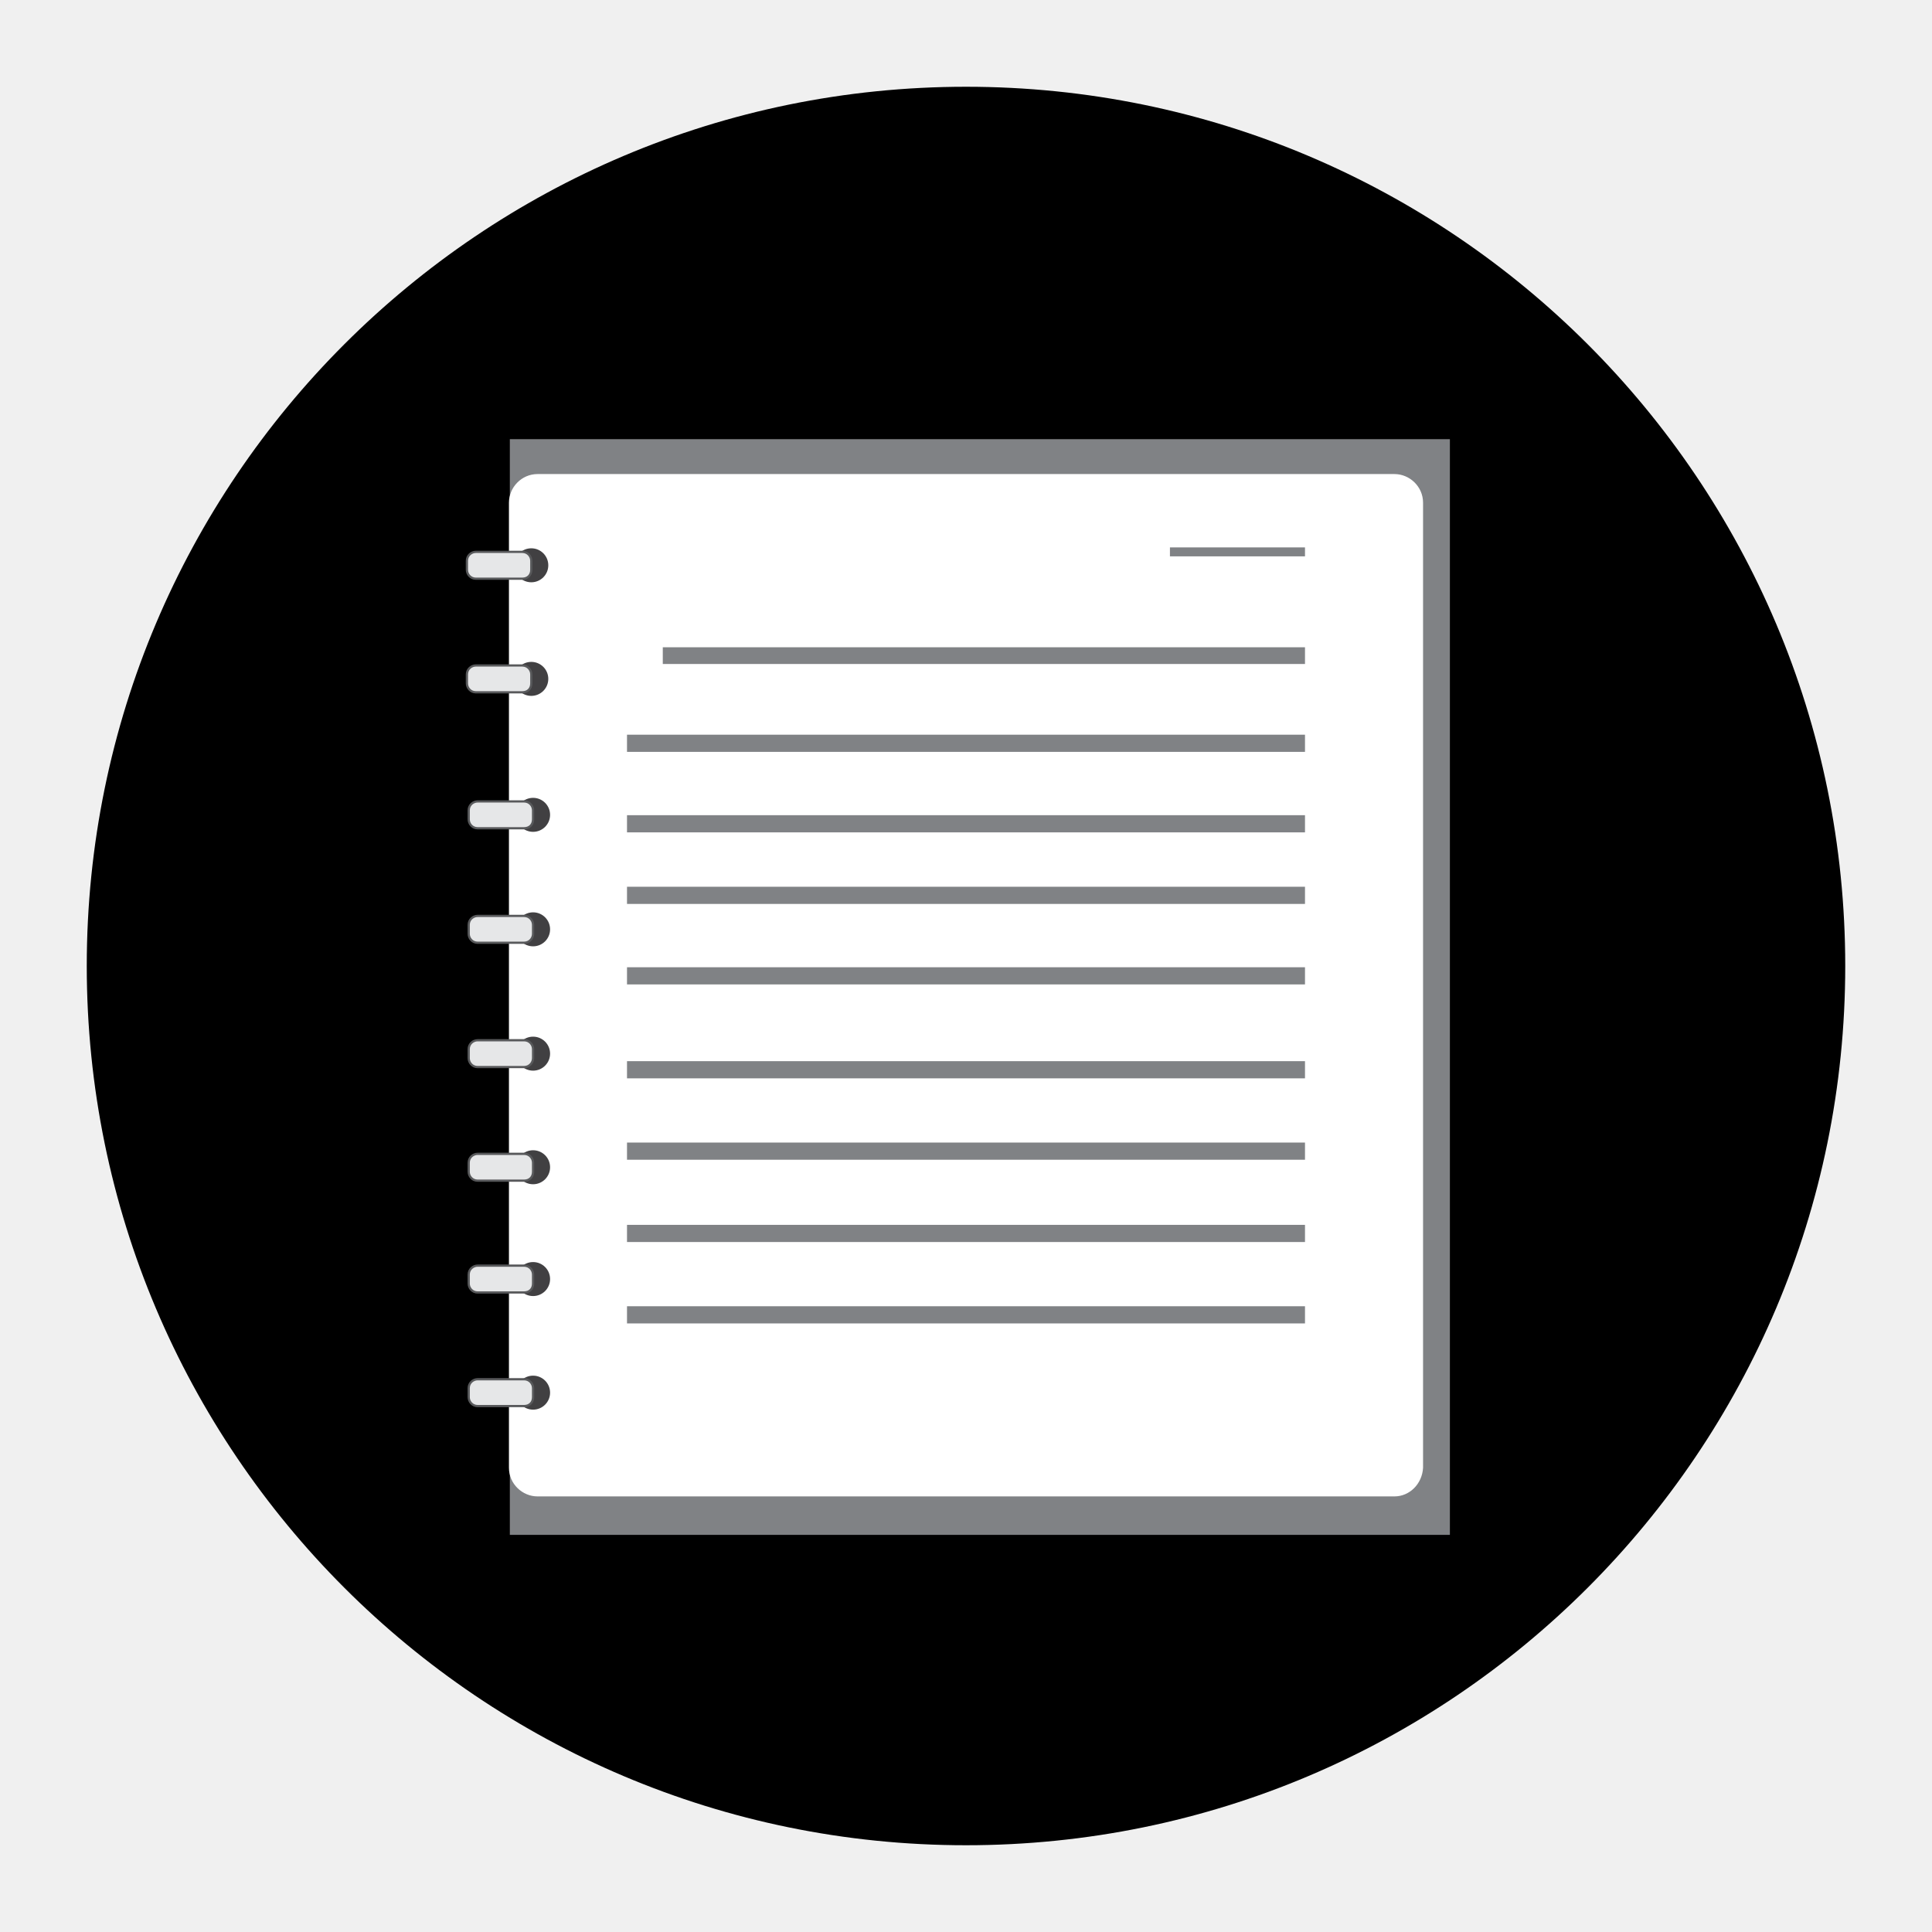
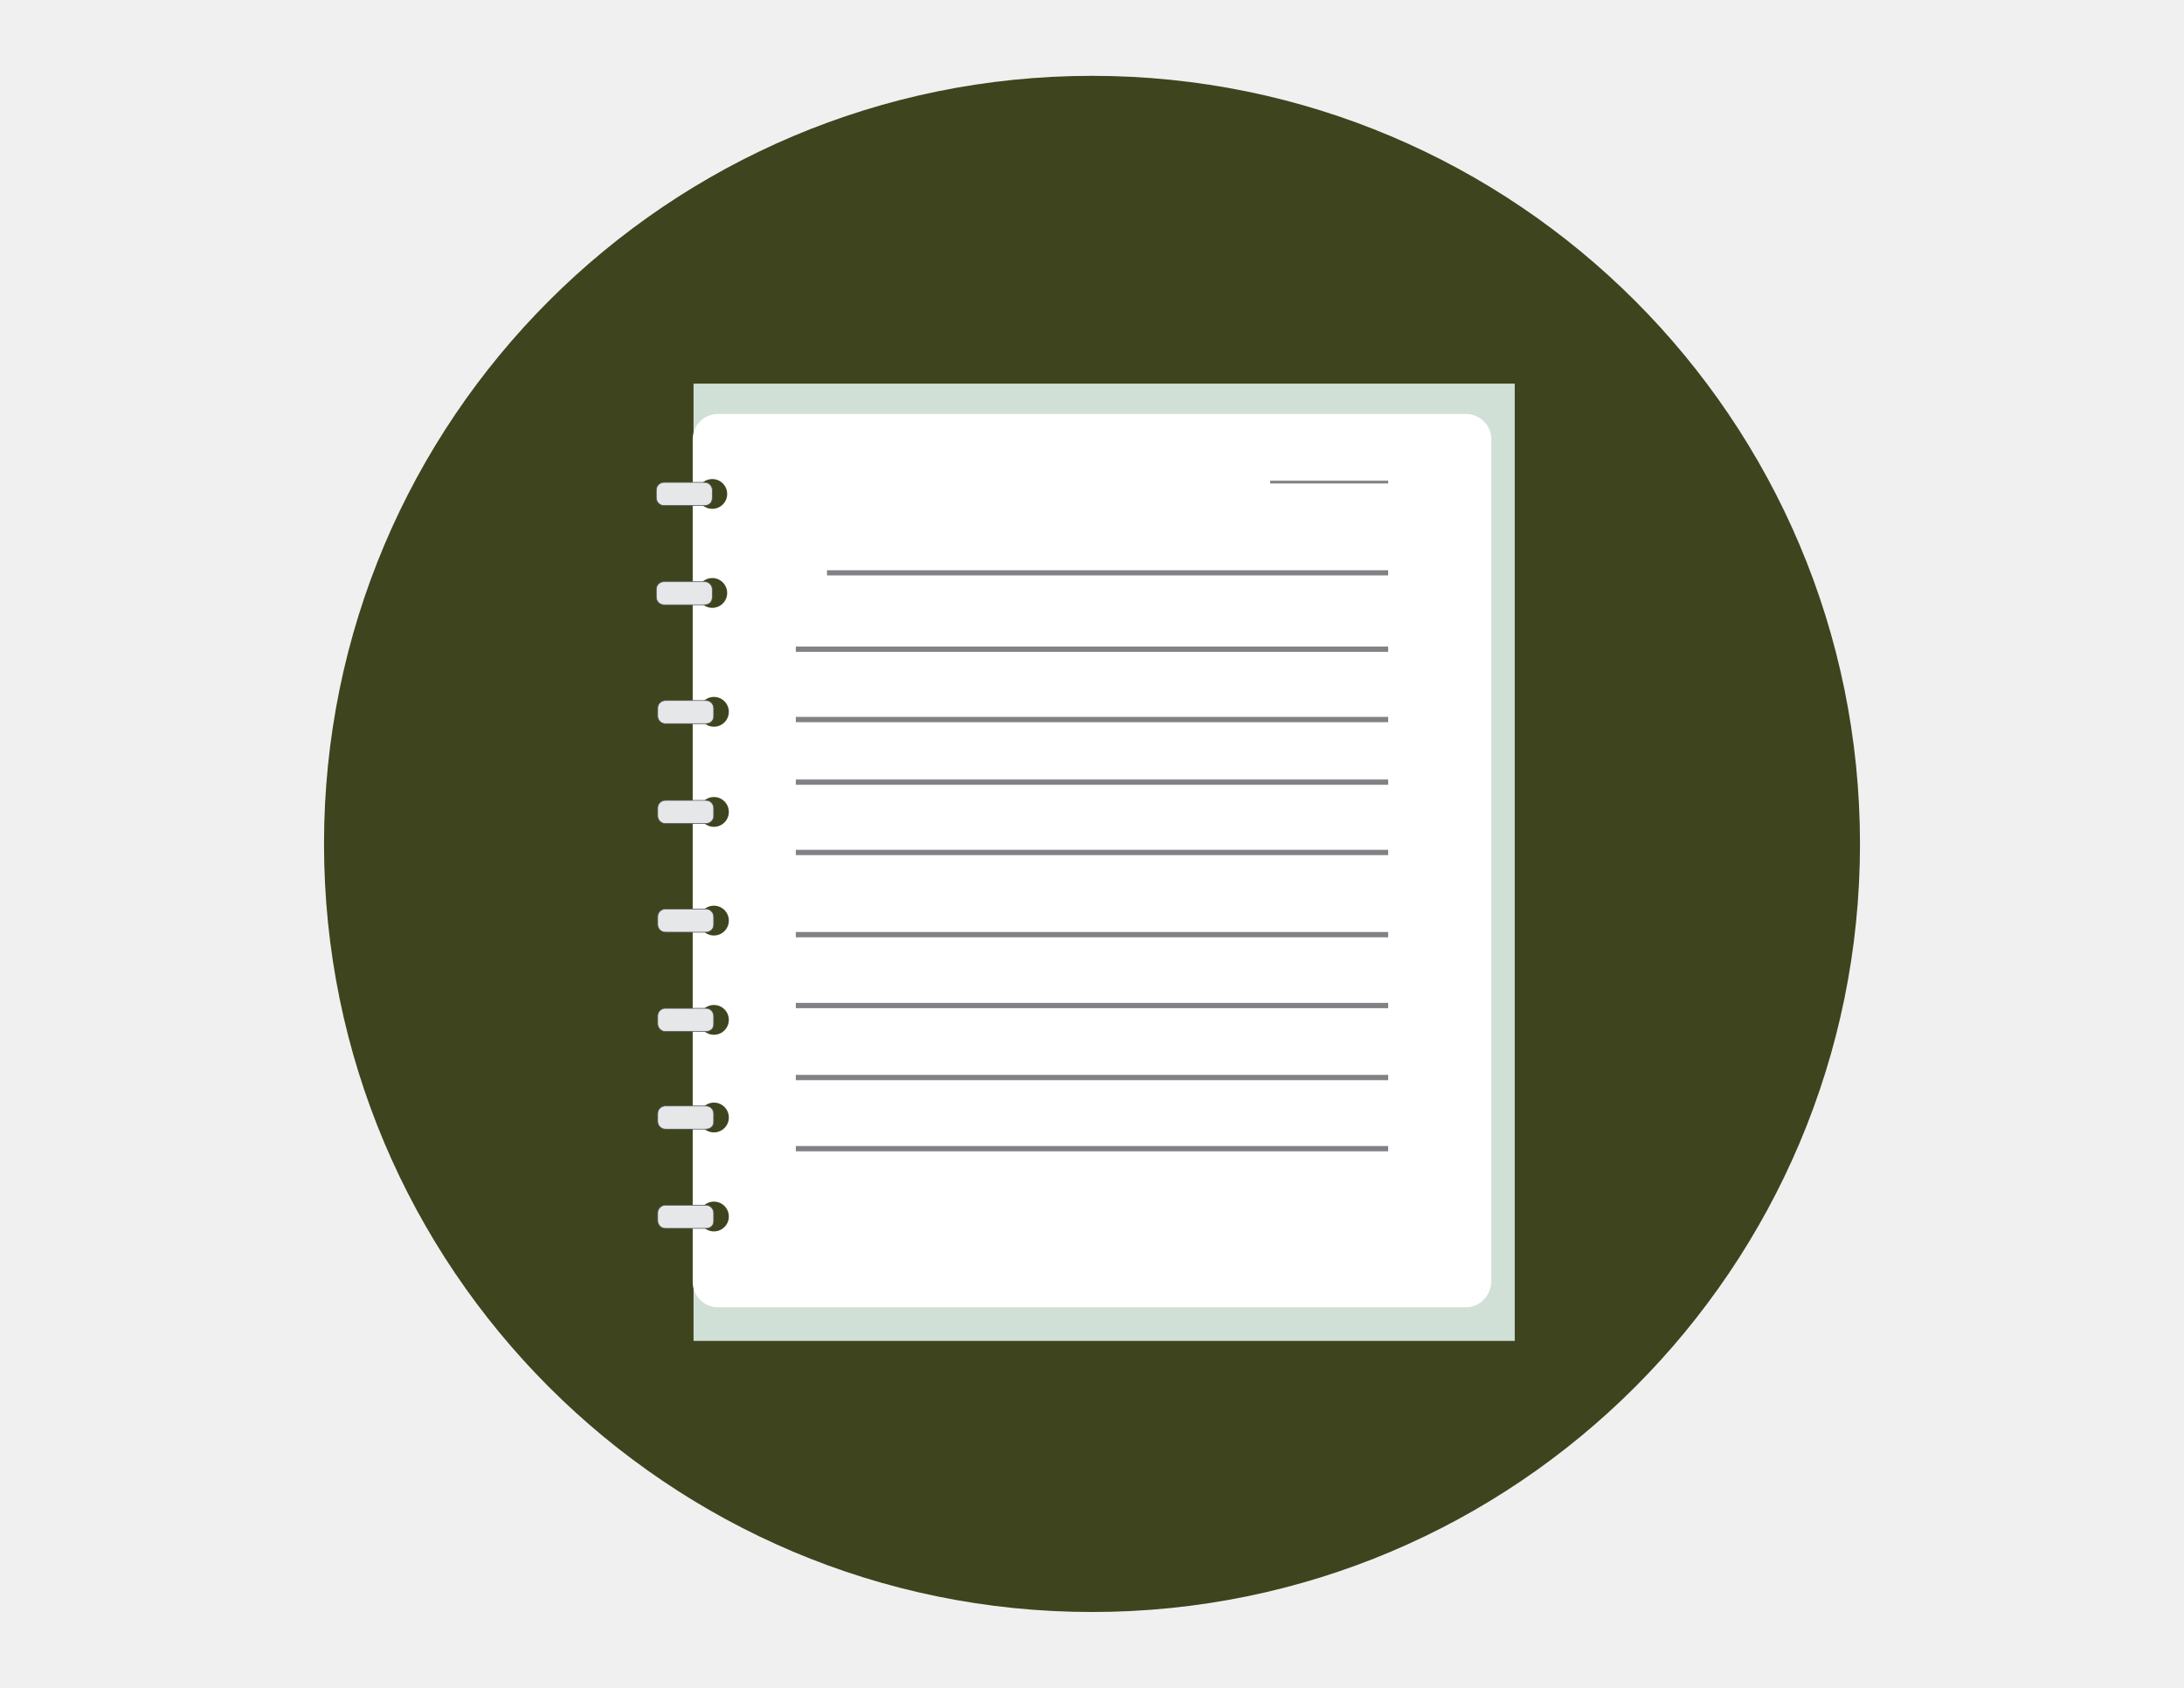
- <svg xmlns="http://www.w3.org/2000/svg" version="1.1" id="Layer_1" x="0px" y="0px" viewBox="0 0 216 216" enable-background="new 0 0 216 216" xml:space="preserve">
-   <circle cx="108" cy="108" r="98.3" />
-   <rect x="57" y="49.1" fill="#808285" width="105.1" height="122.5" />
-   <path d="M156.9,88.5h-14.2c-0.9,0-1.6-0.7-1.6-1.6v-6.9c0-0.9,0.7-1.6,1.6-1.6h14.2c0.9,0,1.6,0.7,1.6,1.6v6.9  C158.5,87.7,157.8,88.5,156.9,88.5z" />
-   <path fill="#FFFFFF" d="M155.9,167.3H60.1c-1.7,0-3.2-1.4-3.2-3.2V56.2c0-1.7,1.4-3.2,3.2-3.2h95.8c1.7,0,3.2,1.4,3.2,3.2v107.9  C159,165.9,157.6,167.3,155.9,167.3z" />
-   <line fill="none" stroke="#808285" stroke-width="1.869" stroke-miterlimit="10" x1="74.1" y1="73.3" x2="145.9" y2="73.3" />
-   <line fill="none" stroke="#808285" stroke-width="1.92" stroke-miterlimit="10" x1="70.1" y1="83.1" x2="145.9" y2="83.1" />
-   <line fill="none" stroke="#808285" stroke-width="1.92" stroke-miterlimit="10" x1="70.1" y1="92.1" x2="145.9" y2="92.1" />
-   <line fill="none" stroke="#808285" stroke-width="1.92" stroke-miterlimit="10" x1="70.1" y1="100.1" x2="145.9" y2="100.1" />
-   <line fill="none" stroke="#808285" stroke-width="1.92" stroke-miterlimit="10" x1="70.1" y1="109.1" x2="145.9" y2="109.1" />
-   <line fill="none" stroke="#808285" stroke-width="1.92" stroke-miterlimit="10" x1="70.1" y1="119.6" x2="145.9" y2="119.6" />
-   <line fill="none" stroke="#808285" stroke-width="1.92" stroke-miterlimit="10" x1="70.1" y1="128.7" x2="145.9" y2="128.7" />
-   <line fill="none" stroke="#808285" stroke-width="1.92" stroke-miterlimit="10" x1="70.1" y1="137.9" x2="145.9" y2="137.9" />
-   <line fill="none" stroke="#808285" stroke-width="1.92" stroke-miterlimit="10" x1="70.1" y1="147" x2="145.9" y2="147" />
-   <circle fill="#414042" cx="59.4" cy="63.2" r="1.9" />
-   <path fill="#E6E7E8" stroke="#58595B" stroke-width="0.25" stroke-miterlimit="10" d="M58.4,64.7h-5.2c-0.6,0-1-0.5-1-1v-1  c0-0.6,0.5-1,1-1h5.2c0.6,0,1,0.5,1,1v1C59.4,64.3,59,64.7,58.4,64.7z" />
-   <circle fill="#414042" cx="59.4" cy="75.9" r="1.9" />
-   <path fill="#E6E7E8" stroke="#58595B" stroke-width="0.25" stroke-miterlimit="10" d="M58.4,77.4h-5.2c-0.6,0-1-0.5-1-1v-1  c0-0.6,0.5-1,1-1h5.2c0.6,0,1,0.5,1,1v1C59.4,77,59,77.4,58.4,77.4z" />
-   <circle fill="#414042" cx="59.6" cy="91.1" r="1.9" />
-   <path fill="#E6E7E8" stroke="#58595B" stroke-width="0.25" stroke-miterlimit="10" d="M58.6,92.6h-5.2c-0.6,0-1-0.5-1-1v-1  c0-0.6,0.5-1,1-1h5.2c0.6,0,1,0.5,1,1v1C59.6,92.2,59.2,92.6,58.6,92.6z" />
-   <circle fill="#414042" cx="59.6" cy="103.9" r="1.9" />
-   <path fill="#E6E7E8" stroke="#58595B" stroke-width="0.25" stroke-miterlimit="10" d="M58.6,105.4h-5.2c-0.6,0-1-0.5-1-1v-1  c0-0.6,0.5-1,1-1h5.2c0.6,0,1,0.5,1,1v1C59.6,104.9,59.2,105.4,58.6,105.4z" />
-   <circle fill="#414042" cx="59.6" cy="117.8" r="1.9" />
-   <path fill="#E6E7E8" stroke="#58595B" stroke-width="0.25" stroke-miterlimit="10" d="M58.6,119.3h-5.2c-0.6,0-1-0.5-1-1v-1  c0-0.6,0.5-1,1-1h5.2c0.6,0,1,0.5,1,1v1C59.6,118.8,59.2,119.3,58.6,119.3z" />
-   <circle fill="#414042" cx="59.6" cy="130.5" r="1.9" />
-   <path fill="#E6E7E8" stroke="#58595B" stroke-width="0.25" stroke-miterlimit="10" d="M58.6,132h-5.2c-0.6,0-1-0.5-1-1v-1  c0-0.6,0.5-1,1-1h5.2c0.6,0,1,0.5,1,1v1C59.6,131.6,59.2,132,58.6,132z" />
-   <circle fill="#414042" cx="59.6" cy="143" r="1.9" />
-   <path fill="#E6E7E8" stroke="#58595B" stroke-width="0.25" stroke-miterlimit="10" d="M58.6,144.5h-5.2c-0.6,0-1-0.5-1-1v-1  c0-0.6,0.5-1,1-1h5.2c0.6,0,1,0.5,1,1v1C59.6,144.1,59.2,144.5,58.6,144.5z" />
-   <circle fill="#414042" cx="59.6" cy="155.7" r="1.9" />
-   <path fill="#E6E7E8" stroke="#58595B" stroke-width="0.25" stroke-miterlimit="10" d="M58.6,157.2h-5.2c-0.6,0-1-0.5-1-1v-1  c0-0.6,0.5-1,1-1h5.2c0.6,0,1,0.5,1,1v1C59.6,156.8,59.2,157.2,58.6,157.2z" />
-   <line fill="none" stroke="#808285" stroke-miterlimit="10" x1="130.8" y1="61.7" x2="145.9" y2="61.7" />
+ <svg xmlns="http://www.w3.org/2000/svg" version="1.1" id="Layer_1" x="0px" y="0px" viewBox="0 0 792 612" enable-background="new 0 0 792 612" xml:space="preserve">
+   <circle fill="#3E441D" cx="396" cy="306" r="278.5" />
+   <rect x="251.5" y="139.1" fill="#D1E0D7" width="297.8" height="347.1" />
+   <path d="M534.5,250.8h-40.2c-2.5,0-4.5-2-4.5-4.5v-19.6c0-2.6,2-4.5,4.5-4.5h40.2c2.5,0,4.5,2,4.5,4.5v19.6  C539.1,248.5,537.1,250.8,534.5,250.8z" />
+   <path fill="#FFFFFF" d="M531.7,474H260.3c-4.8,0-9.1-4-9.1-9.1V159.2c0-4.8,4-9.1,9.1-9.1h271.4c4.8,0,9.1,4,9.1,9.1V465  C540.5,470,536.5,474,531.7,474z" />
+   <line fill="none" stroke="#808285" stroke-width="1.869" stroke-miterlimit="10" x1="299.9" y1="207.7" x2="503.4" y2="207.7" />
+   <line fill="none" stroke="#808285" stroke-width="1.92" stroke-miterlimit="10" x1="288.6" y1="235.4" x2="503.4" y2="235.4" />
+   <line fill="none" stroke="#808285" stroke-width="1.92" stroke-miterlimit="10" x1="288.6" y1="260.9" x2="503.4" y2="260.9" />
+   <line fill="none" stroke="#808285" stroke-width="1.92" stroke-miterlimit="10" x1="288.6" y1="283.6" x2="503.4" y2="283.6" />
+   <line fill="none" stroke="#808285" stroke-width="1.92" stroke-miterlimit="10" x1="288.6" y1="309.1" x2="503.4" y2="309.1" />
+   <line fill="none" stroke="#808285" stroke-width="1.92" stroke-miterlimit="10" x1="288.6" y1="338.9" x2="503.4" y2="338.9" />
+   <line fill="none" stroke="#808285" stroke-width="1.92" stroke-miterlimit="10" x1="288.6" y1="364.6" x2="503.4" y2="364.6" />
+   <line fill="none" stroke="#808285" stroke-width="1.92" stroke-miterlimit="10" x1="288.6" y1="390.7" x2="503.4" y2="390.7" />
+   <line fill="none" stroke="#808285" stroke-width="1.92" stroke-miterlimit="10" x1="288.6" y1="416.5" x2="503.4" y2="416.5" />
+   <circle fill="#3E441D" cx="258.3" cy="179.1" r="5.4" />
+   <path fill="#E6E7E8" stroke="#58595B" stroke-width="0.25" stroke-miterlimit="10" d="M255.5,183.3h-14.7c-1.7,0-2.8-1.4-2.8-2.8  v-2.8c0-1.7,1.4-2.8,2.8-2.8h14.7c1.7,0,2.8,1.4,2.8,2.8v2.8C258.3,182.2,257.2,183.3,255.5,183.3z" />
+   <circle fill="#3E441D" cx="258.3" cy="215" r="5.4" />
+   <path fill="#E6E7E8" stroke="#58595B" stroke-width="0.25" stroke-miterlimit="10" d="M255.5,219.3h-14.7c-1.7,0-2.8-1.4-2.8-2.8  v-2.8c0-1.7,1.4-2.8,2.8-2.8h14.7c1.7,0,2.8,1.4,2.8,2.8v2.8C258.3,218.2,257.2,219.3,255.5,219.3z" />
+   <circle fill="#3E441D" cx="258.9" cy="258.1" r="5.4" />
+   <path fill="#E6E7E8" stroke="#58595B" stroke-width="0.25" stroke-miterlimit="10" d="M256,262.4h-14.7c-1.7,0-2.8-1.4-2.8-2.8v-2.8  c0-1.7,1.4-2.8,2.8-2.8H256c1.7,0,2.8,1.4,2.8,2.8v2.8C258.9,261.2,257.7,262.4,256,262.4z" />
+   <circle fill="#3E441D" cx="258.9" cy="294.4" r="5.4" />
+   <path fill="#E6E7E8" stroke="#58595B" stroke-width="0.25" stroke-miterlimit="10" d="M256,298.6h-14.7c-1.7,0-2.8-1.4-2.8-2.8V293  c0-1.7,1.4-2.8,2.8-2.8H256c1.7,0,2.8,1.4,2.8,2.8v2.8C258.9,297.2,257.7,298.6,256,298.6z" />
+   <circle fill="#3E441D" cx="258.9" cy="333.8" r="5.4" />
+   <path fill="#E6E7E8" stroke="#58595B" stroke-width="0.25" stroke-miterlimit="10" d="M256,338h-14.7c-1.7,0-2.8-1.4-2.8-2.8v-2.8  c0-1.7,1.4-2.8,2.8-2.8H256c1.7,0,2.8,1.4,2.8,2.8v2.8C258.9,336.6,257.7,338,256,338z" />
+   <circle fill="#3E441D" cx="258.9" cy="369.8" r="5.4" />
+   <path fill="#E6E7E8" stroke="#58595B" stroke-width="0.25" stroke-miterlimit="10" d="M256,374h-14.7c-1.7,0-2.8-1.4-2.8-2.8v-2.8  c0-1.7,1.4-2.8,2.8-2.8H256c1.7,0,2.8,1.4,2.8,2.8v2.8C258.9,372.9,257.7,374,256,374z" />
+   <circle fill="#3E441D" cx="258.9" cy="405.2" r="5.4" />
+   <path fill="#E6E7E8" stroke="#58595B" stroke-width="0.25" stroke-miterlimit="10" d="M256,409.4h-14.7c-1.7,0-2.8-1.4-2.8-2.8v-2.8  c0-1.7,1.4-2.8,2.8-2.8H256c1.7,0,2.8,1.4,2.8,2.8v2.8C258.9,408.3,257.7,409.4,256,409.4z" />
+   <circle fill="#3E441D" cx="258.9" cy="441.1" r="5.4" />
+   <path fill="#E6E7E8" stroke="#58595B" stroke-width="0.25" stroke-miterlimit="10" d="M256,445.4h-14.7c-1.7,0-2.8-1.4-2.8-2.8v-2.8  c0-1.7,1.4-2.8,2.8-2.8H256c1.7,0,2.8,1.4,2.8,2.8v2.8C258.9,444.3,257.7,445.4,256,445.4z" />
+   <line fill="none" stroke="#808285" stroke-miterlimit="10" x1="460.6" y1="174.8" x2="503.4" y2="174.8" />
</svg>
